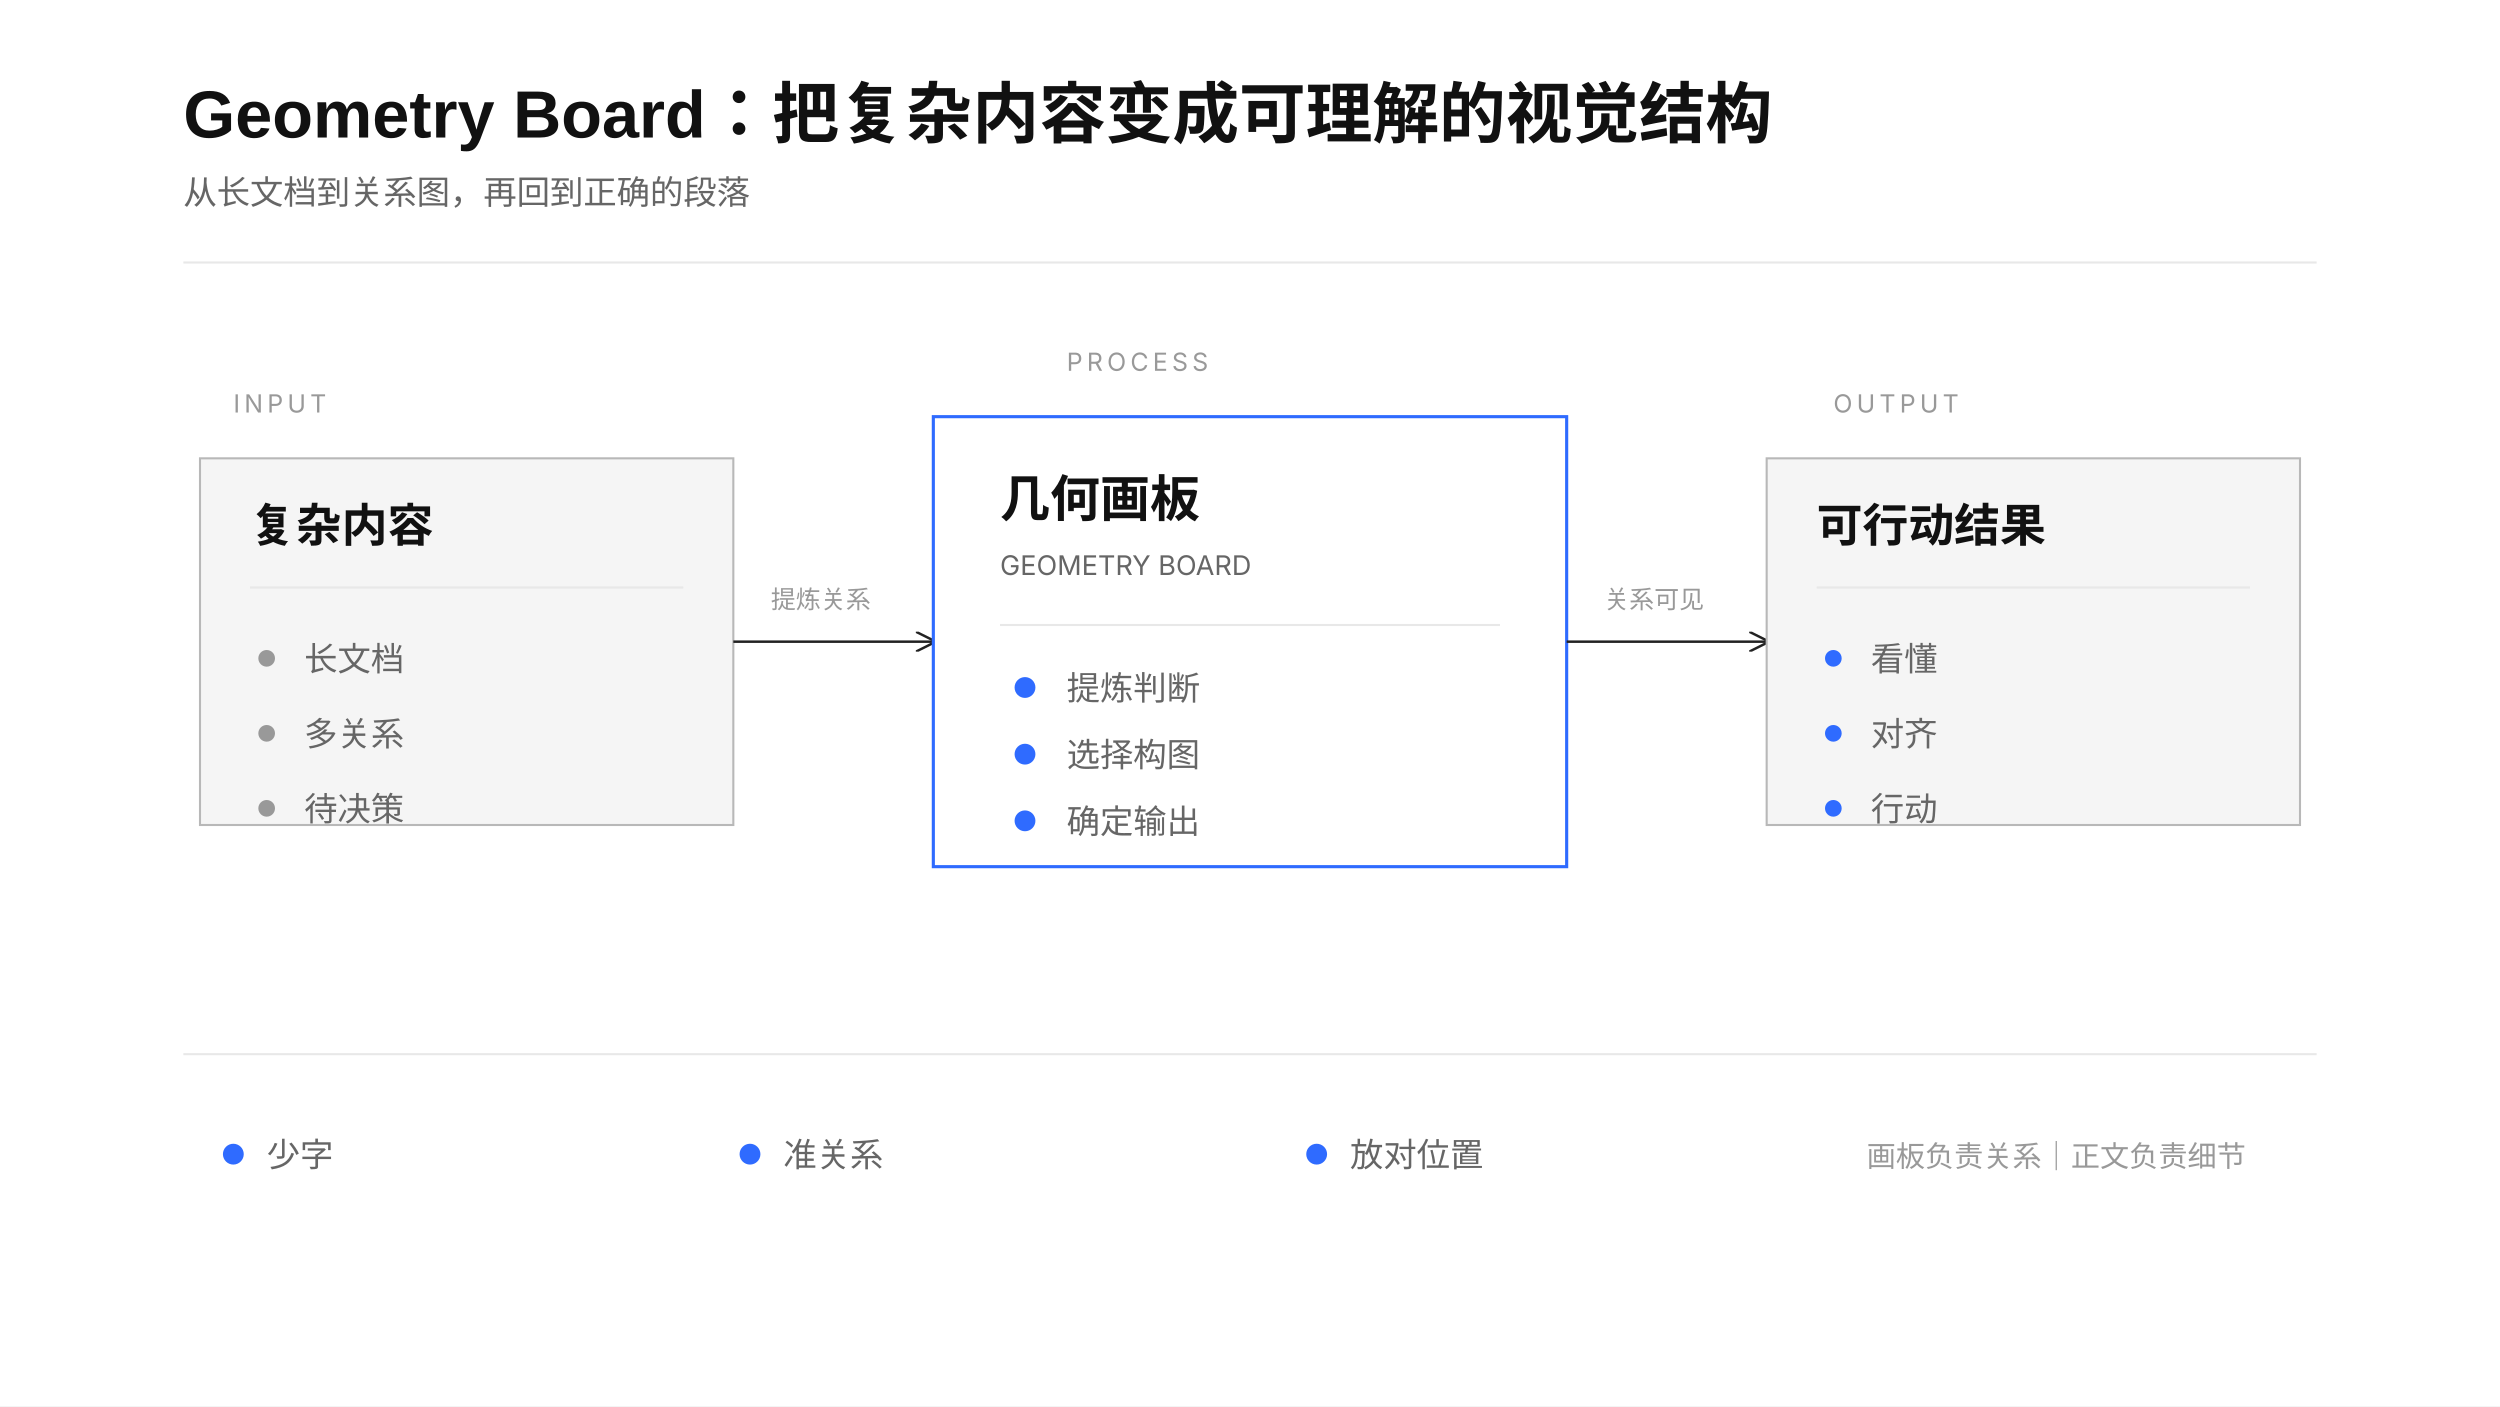
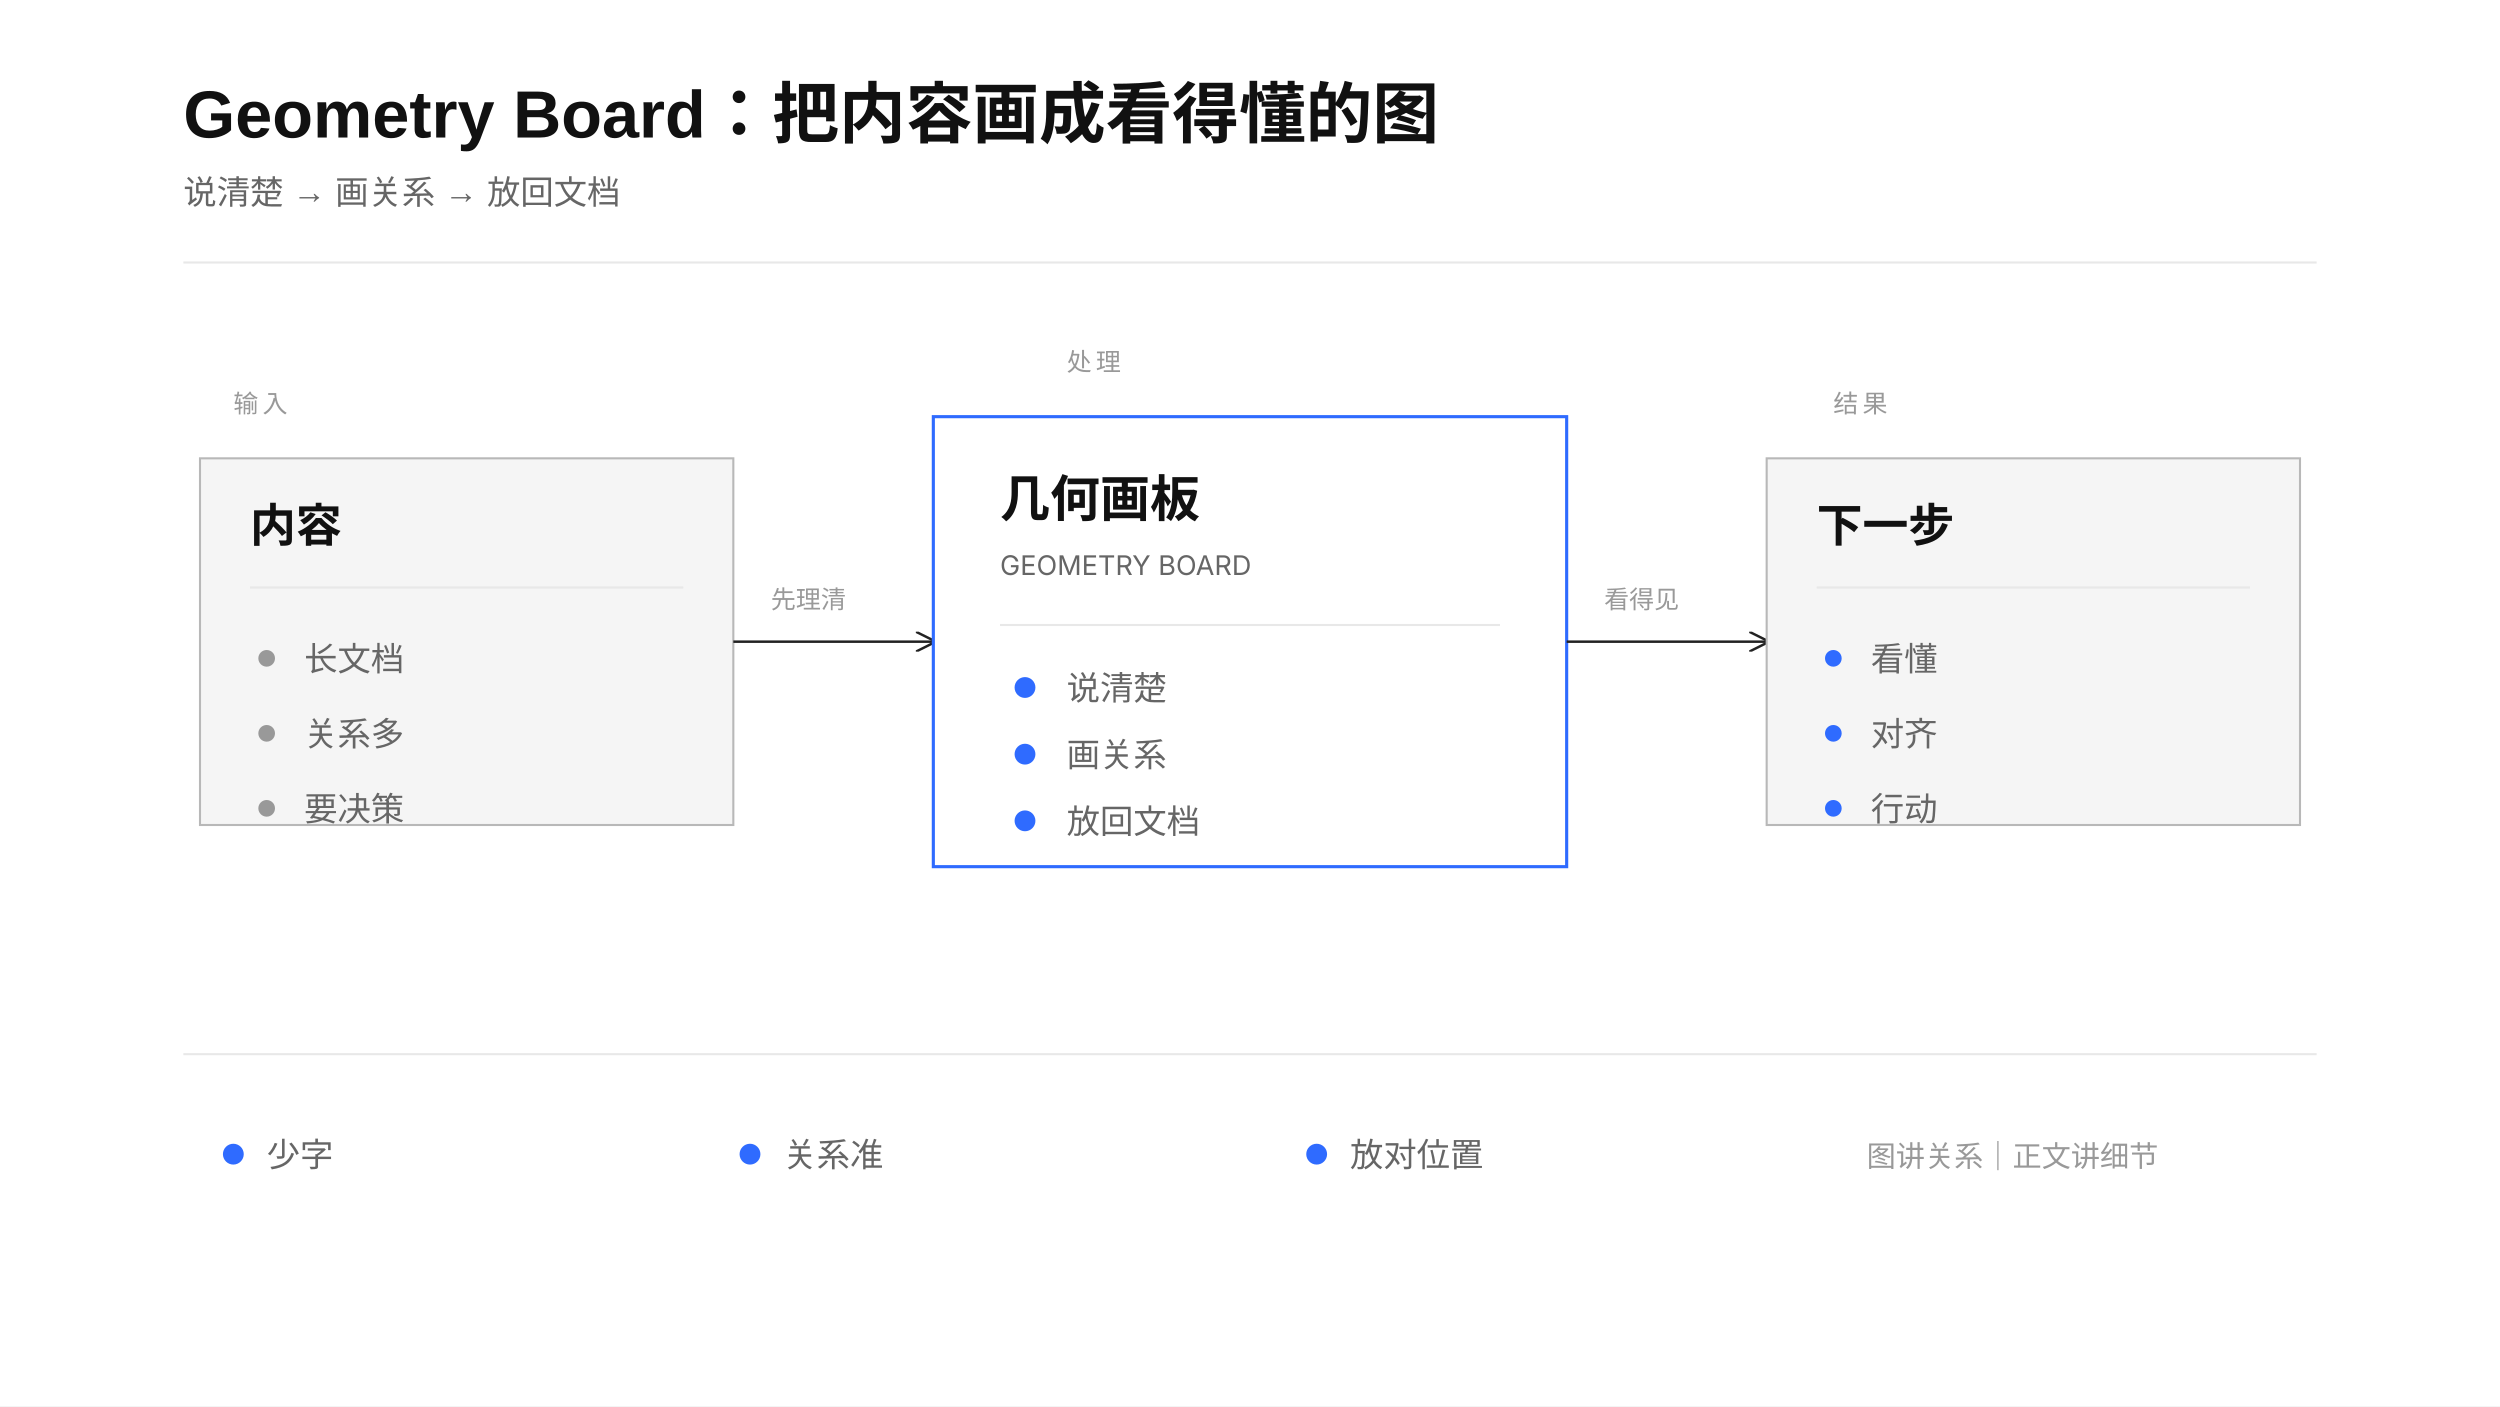
<svg xmlns="http://www.w3.org/2000/svg" width="1200" height="675" viewBox="0 0 1200 675">
  <defs>
    <marker id="arrow" markerWidth="8" markerHeight="8" refX="7" refY="4" orient="auto" markerUnits="strokeWidth">
      <path d="M0,0 L8,4 L0,8" fill="none" stroke="#222222" stroke-width="1" />
    </marker>
  </defs>
  <rect width="1200" height="675" fill="#FFFFFF" />
-   <text x="88" y="66" fill="#111111" font-family="PingFang SC, Source Han Sans SC, Arial, sans-serif" font-size="32" font-weight="600">Geometry Board：把复杂内容变成可理解的视觉结构</text>
-   <text x="88" y="98" fill="#666666" font-family="PingFang SC, Source Han Sans SC, Arial, sans-serif" font-size="16">从长文档到关系图，再回到正确的段落</text>
+   <text x="88" y="66" fill="#111111" font-family="PingFang SC, Source Han Sans SC, Arial, sans-serif" font-size="32" font-weight="600">Geometry Board：把内容画成看得懂的图</text>
+   <text x="88" y="98" fill="#666666" font-family="PingFang SC, Source Han Sans SC, Arial, sans-serif" font-size="16">说清楚 → 画关系 → 放回文档</text>
  <line x1="88" y1="126" x2="1112" y2="126" stroke="#E8E8E8" stroke-width="1" />
-   <text x="112" y="198" fill="#999999" font-family="Inter, Arial, sans-serif" font-size="12" letter-spacing="2">INPUT</text>
+   <text x="112" y="198" fill="#999999" font-family="PingFang SC, Source Han Sans SC, Arial, sans-serif" font-size="12" letter-spacing="2">输入</text>
  <rect x="96" y="220" width="256" height="176" fill="#F5F5F5" stroke="#B8B8B8" stroke-width="1" />
-   <text x="120" y="260" fill="#111111" font-family="PingFang SC, Source Han Sans SC, Arial, sans-serif" font-size="22" font-weight="600">复杂内容</text>
+   <text x="120" y="260" fill="#111111" font-family="PingFang SC, Source Han Sans SC, Arial, sans-serif" font-size="22" font-weight="600">内容</text>
  <line x1="120" y1="282" x2="328" y2="282" stroke="#E8E8E8" stroke-width="1" />
  <circle cx="128" cy="316" r="4" fill="#999999" />
  <text x="146" y="322" fill="#666666" font-family="PingFang SC, Source Han Sans SC, Arial, sans-serif" font-size="16">长文档</text>
  <circle cx="128" cy="352" r="4" fill="#999999" />
-   <text x="146" y="358" fill="#666666" font-family="PingFang SC, Source Han Sans SC, Arial, sans-serif" font-size="16">多关系</text>
+   <text x="146" y="358" fill="#666666" font-family="PingFang SC, Source Han Sans SC, Arial, sans-serif" font-size="16">关系多</text>
  <circle cx="128" cy="388" r="4" fill="#999999" />
-   <text x="146" y="394" fill="#666666" font-family="PingFang SC, Source Han Sans SC, Arial, sans-serif" font-size="16">待决策</text>
+   <text x="146" y="394" fill="#666666" font-family="PingFang SC, Source Han Sans SC, Arial, sans-serif" font-size="16">要决策</text>
  <line x1="352" y1="308" x2="448" y2="308" stroke="#222222" stroke-width="1.2" marker-end="url(#arrow)" />
-   <text x="370" y="292" fill="#999999" font-family="PingFang SC, Source Han Sans SC, Arial, sans-serif" font-size="12">提炼关系</text>
-   <text x="512" y="178" fill="#999999" font-family="Inter, Arial, sans-serif" font-size="12" letter-spacing="2">PROCESS</text>
+   <text x="370" y="292" fill="#999999" font-family="PingFang SC, Source Han Sans SC, Arial, sans-serif" font-size="12">先理清</text>
+   <text x="512" y="178" fill="#999999" font-family="PingFang SC, Source Han Sans SC, Arial, sans-serif" font-size="12" letter-spacing="2">处理</text>
  <rect x="448" y="200" width="304" height="216" fill="#FFFFFF" stroke="#2F6BFF" stroke-width="1.5" />
  <text x="480" y="248" fill="#111111" font-family="PingFang SC, Source Han Sans SC, Arial, sans-serif" font-size="24" font-weight="600">几何画板</text>
  <text x="480" y="276" fill="#666666" font-family="Inter, Arial, sans-serif" font-size="13">GEOMETRY BOARD</text>
  <line x1="480" y1="300" x2="720" y2="300" stroke="#E8E8E8" stroke-width="1" />
  <circle cx="492" cy="330" r="5" fill="#2F6BFF" />
-   <text x="512" y="336" fill="#666666" font-family="PingFang SC, Source Han Sans SC, Arial, sans-serif" font-size="16">提炼判断</text>
+   <text x="512" y="336" fill="#666666" font-family="PingFang SC, Source Han Sans SC, Arial, sans-serif" font-size="16">说清楚</text>
  <circle cx="492" cy="362" r="5" fill="#2F6BFF" />
-   <text x="512" y="368" fill="#666666" font-family="PingFang SC, Source Han Sans SC, Arial, sans-serif" font-size="16">选择构图</text>
+   <text x="512" y="368" fill="#666666" font-family="PingFang SC, Source Han Sans SC, Arial, sans-serif" font-size="16">画关系</text>
  <circle cx="492" cy="394" r="5" fill="#2F6BFF" />
-   <text x="512" y="400" fill="#666666" font-family="PingFang SC, Source Han Sans SC, Arial, sans-serif" font-size="16">确定输出</text>
+   <text x="512" y="400" fill="#666666" font-family="PingFang SC, Source Han Sans SC, Arial, sans-serif" font-size="16">放回文档</text>
  <line x1="752" y1="308" x2="848" y2="308" stroke="#222222" stroke-width="1.2" marker-end="url(#arrow)" />
-   <text x="770" y="292" fill="#999999" font-family="PingFang SC, Source Han Sans SC, Arial, sans-serif" font-size="12">关系可见</text>
-   <text x="880" y="198" fill="#999999" font-family="Inter, Arial, sans-serif" font-size="12" letter-spacing="2">OUTPUT</text>
+   <text x="770" y="292" fill="#999999" font-family="PingFang SC, Source Han Sans SC, Arial, sans-serif" font-size="12">看得见</text>
+   <text x="880" y="198" fill="#999999" font-family="PingFang SC, Source Han Sans SC, Arial, sans-serif" font-size="12" letter-spacing="2">结果</text>
  <rect x="848" y="220" width="256" height="176" fill="#F5F5F5" stroke="#B8B8B8" stroke-width="1" />
-   <text x="872" y="260" fill="#111111" font-family="PingFang SC, Source Han Sans SC, Arial, sans-serif" font-size="22" font-weight="600">可行动结果</text>
+   <text x="872" y="260" fill="#111111" font-family="PingFang SC, Source Han Sans SC, Arial, sans-serif" font-size="22" font-weight="600">下一步</text>
  <line x1="872" y1="282" x2="1080" y2="282" stroke="#E8E8E8" stroke-width="1" />
  <circle cx="880" cy="316" r="4" fill="#2F6BFF" />
  <text x="898" y="322" fill="#666666" font-family="PingFang SC, Source Han Sans SC, Arial, sans-serif" font-size="16">看懂</text>
  <circle cx="880" cy="352" r="4" fill="#2F6BFF" />
  <text x="898" y="358" fill="#666666" font-family="PingFang SC, Source Han Sans SC, Arial, sans-serif" font-size="16">对齐</text>
  <circle cx="880" cy="388" r="4" fill="#2F6BFF" />
  <text x="898" y="394" fill="#666666" font-family="PingFang SC, Source Han Sans SC, Arial, sans-serif" font-size="16">行动</text>
  <line x1="88" y1="506" x2="1112" y2="506" stroke="#E8E8E8" stroke-width="1" />
  <circle cx="112" cy="554" r="5" fill="#2F6BFF" />
  <text x="128" y="560" fill="#666666" font-family="PingFang SC, Source Han Sans SC, Arial, sans-serif" font-size="16">少字</text>
  <circle cx="360" cy="554" r="5" fill="#2F6BFF" />
-   <text x="376" y="560" fill="#666666" font-family="PingFang SC, Source Han Sans SC, Arial, sans-serif" font-size="16">准关系</text>
+   <text x="376" y="560" fill="#666666" font-family="PingFang SC, Source Han Sans SC, Arial, sans-serif" font-size="16">关系准</text>
  <circle cx="632" cy="554" r="5" fill="#2F6BFF" />
  <text x="648" y="560" fill="#666666" font-family="PingFang SC, Source Han Sans SC, Arial, sans-serif" font-size="16">放对位置</text>
-   <text x="896" y="560" fill="#999999" font-family="PingFang SC, Source Han Sans SC, Arial, sans-serif" font-size="14">画板负责关系｜正文负责细节</text>
+   <text x="896" y="560" fill="#999999" font-family="PingFang SC, Source Han Sans SC, Arial, sans-serif" font-size="14">图讲关系｜正文讲细节</text>
</svg>
